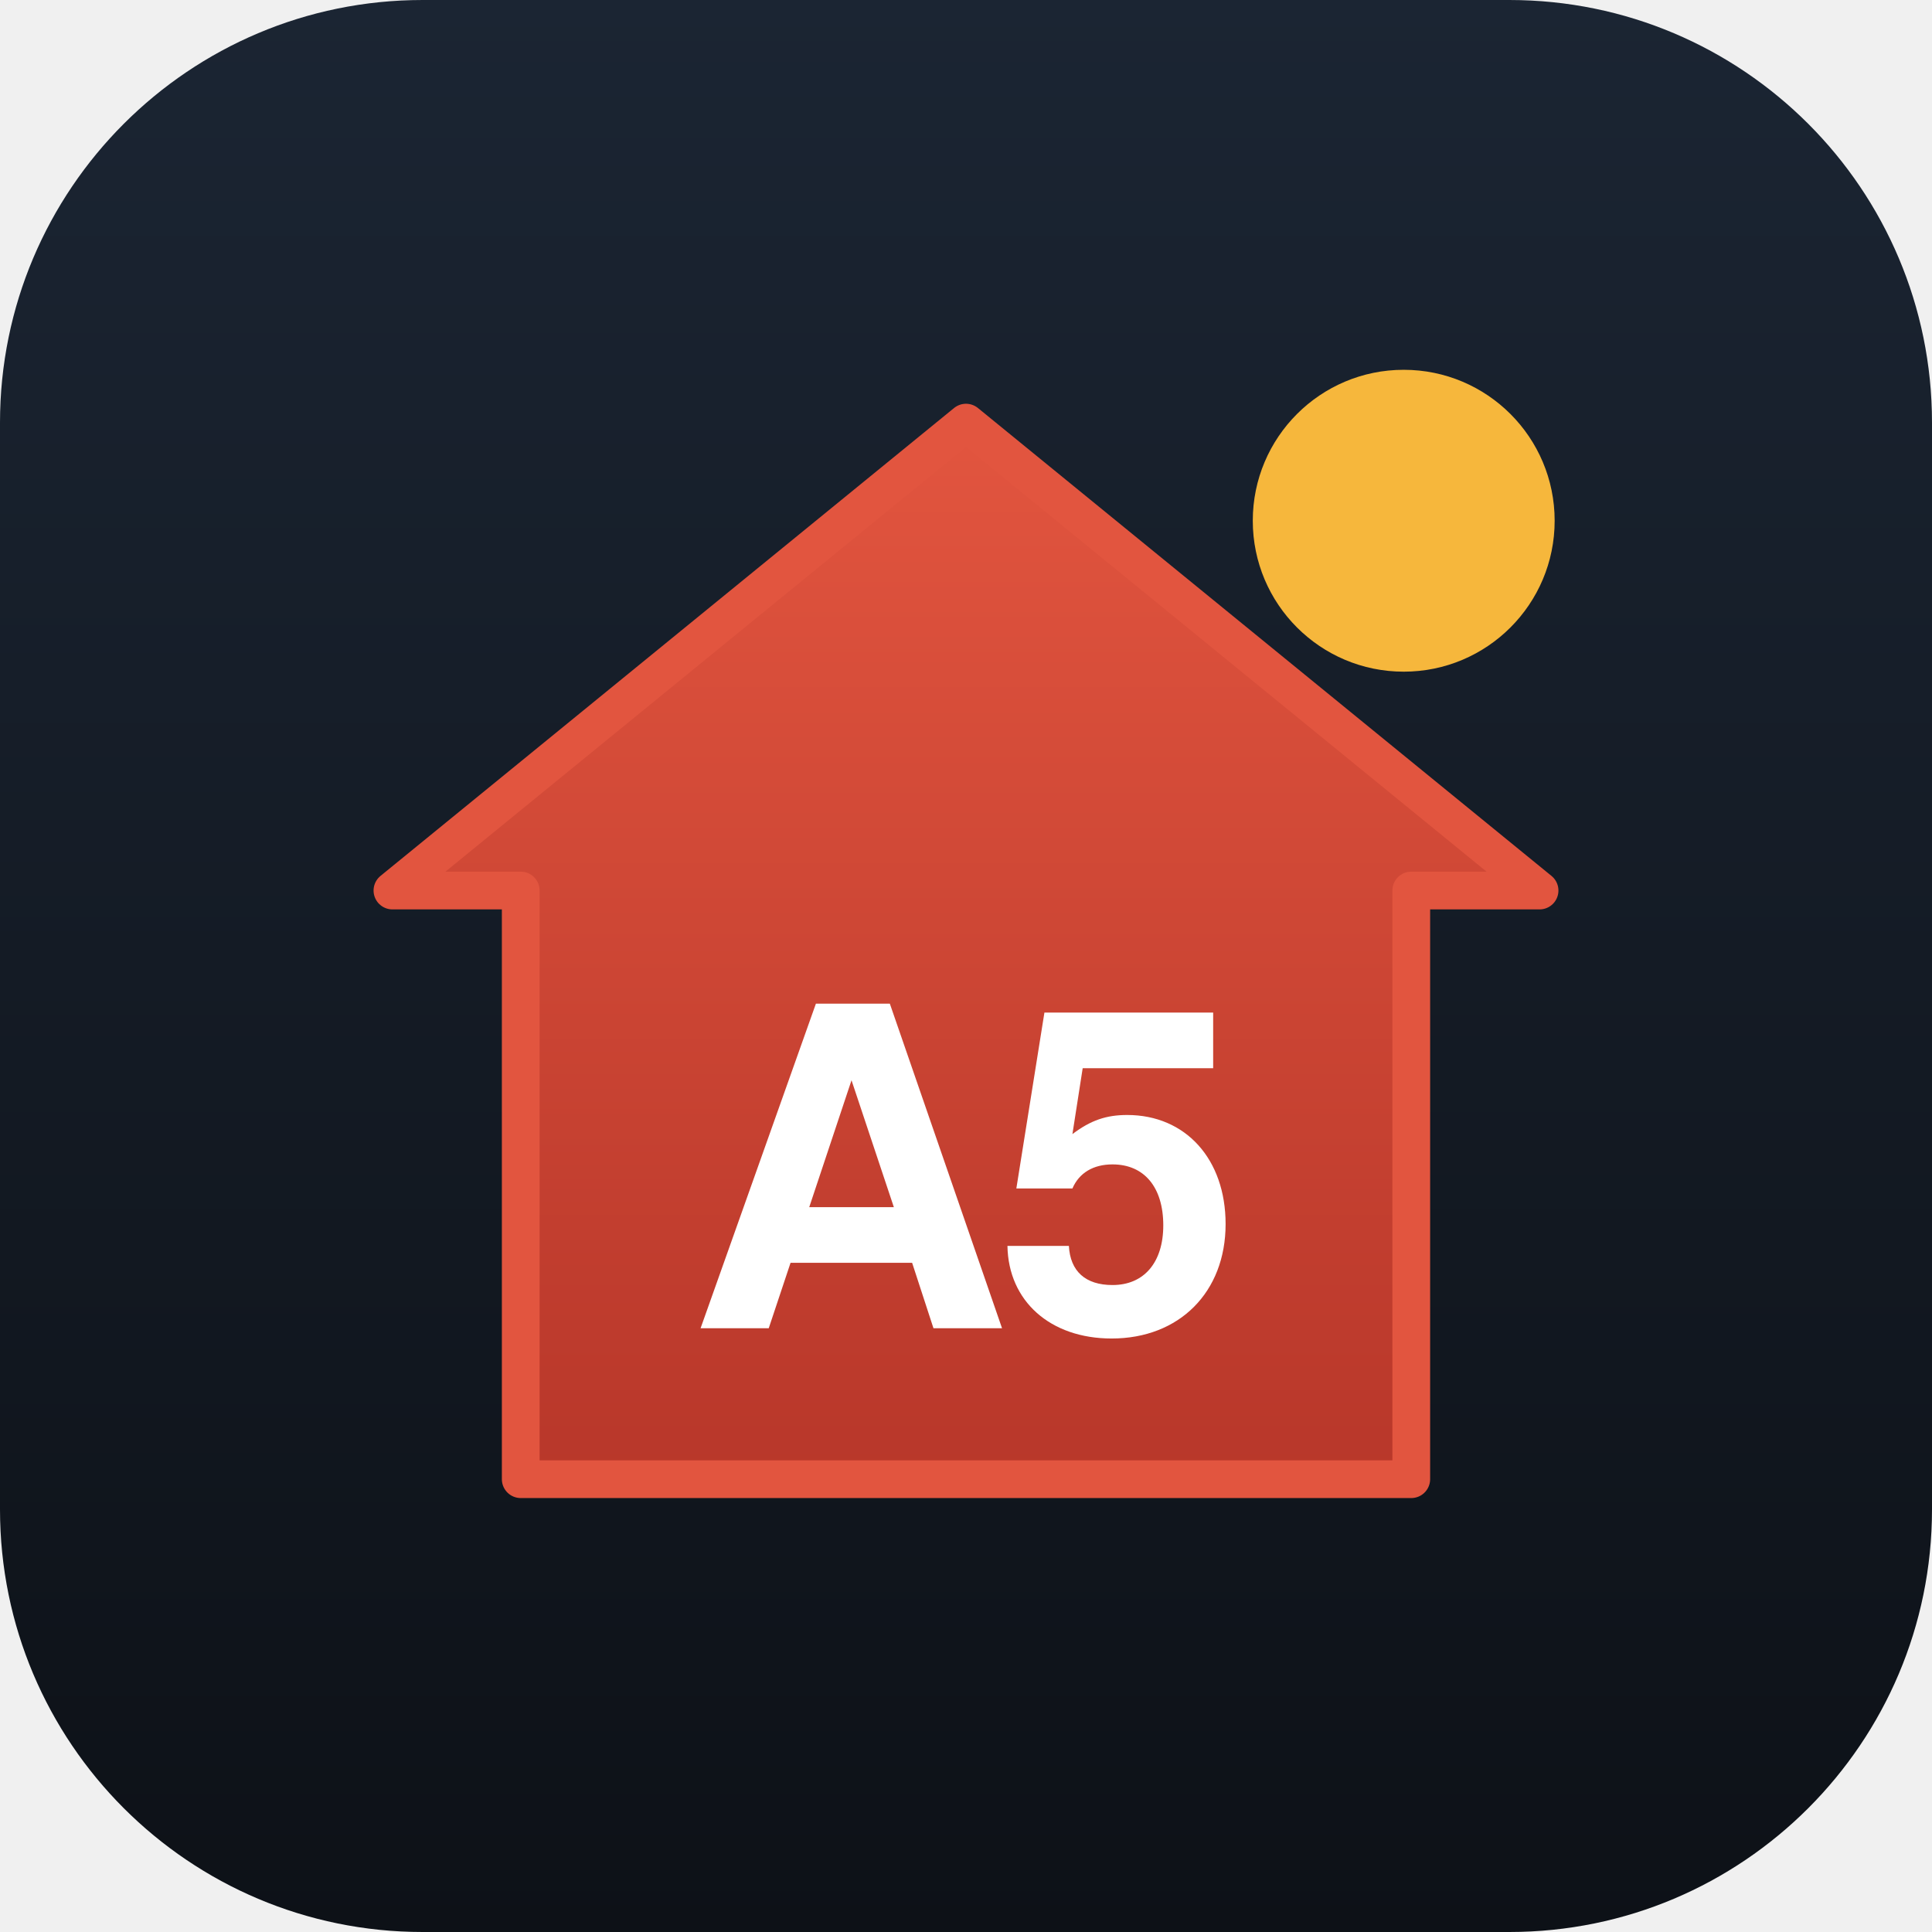
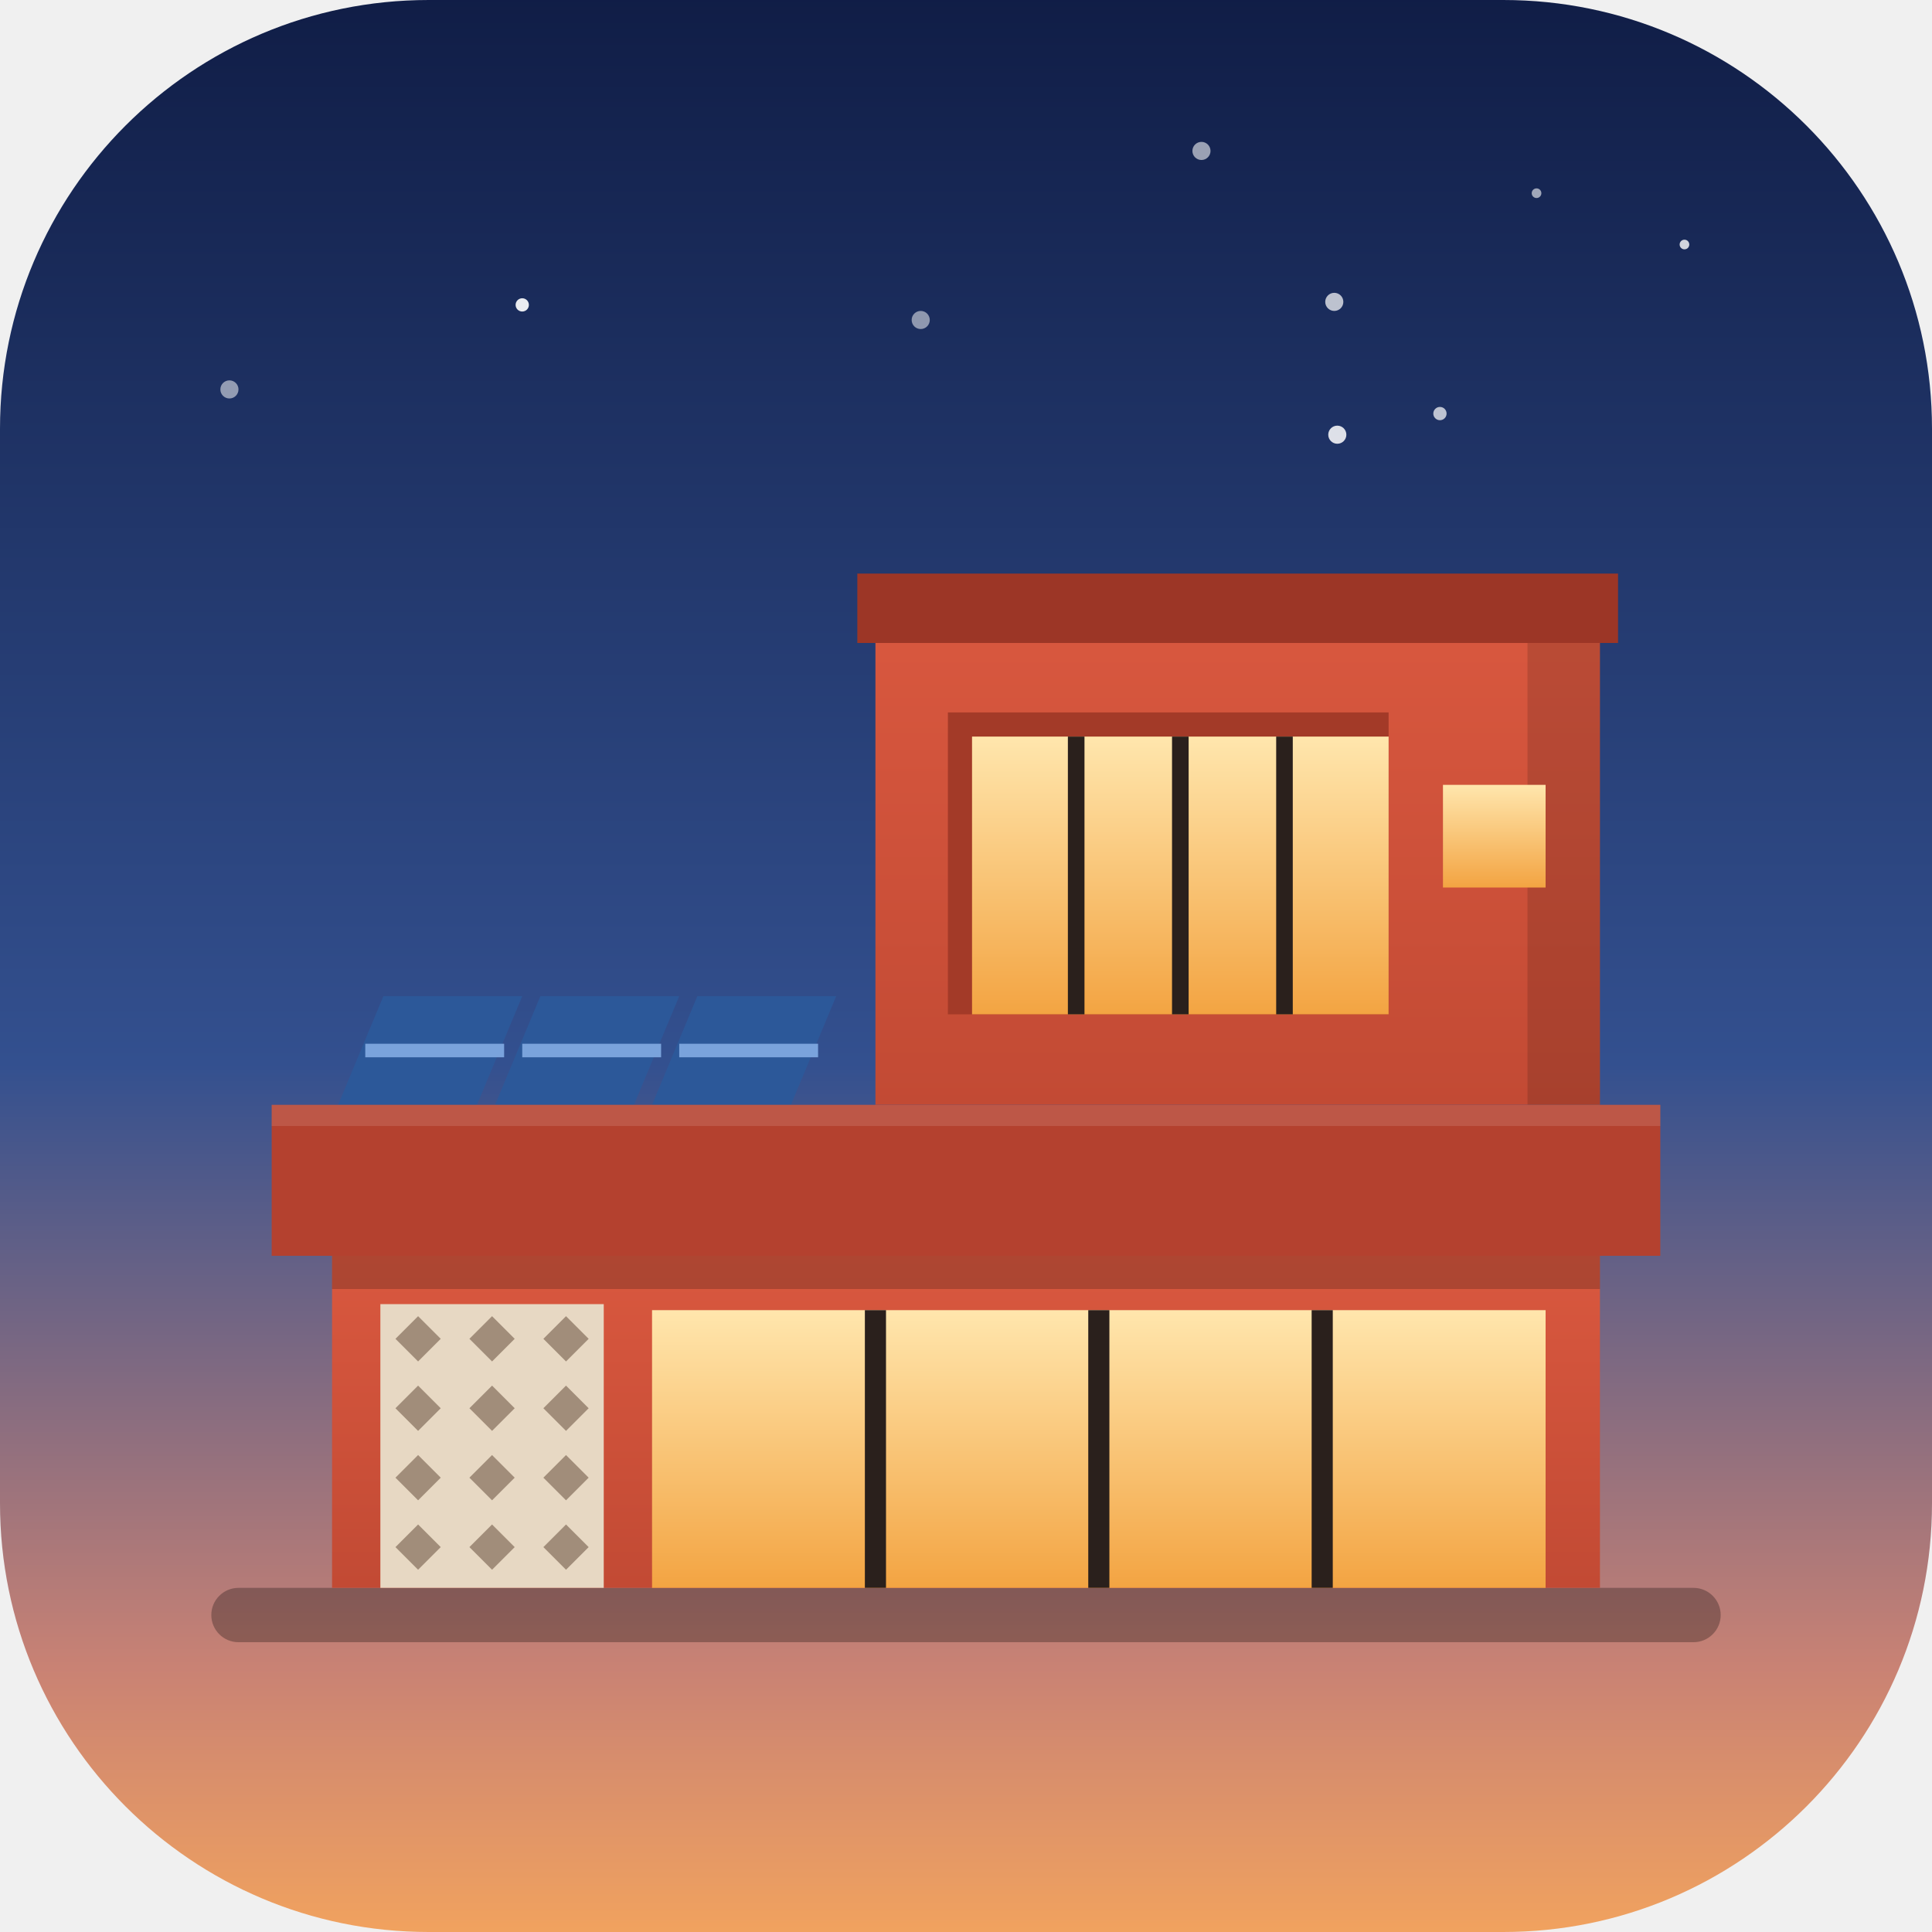
- <svg xmlns="http://www.w3.org/2000/svg" viewBox="0 0 512 512">
+ <svg xmlns="http://www.w3.org/2000/svg" viewBox="0 0 64 64">
  <defs>
-     <linearGradient id="bg" x1="0" y1="0" x2="0" y2="1">
-       <stop offset="0" stop-color="#1b2533" />
-       <stop offset="1" stop-color="#0d1117" />
+     <clipPath id="rr">
+       <rect width="64" height="64" rx="14.2" />
+     </clipPath>
+     <linearGradient id="s" x1="0" y1="0" x2="0" y2="1">
+       <stop offset="0" stop-color="#101d46" />
+       <stop offset="0.55" stop-color="#33508f" />
+       <stop offset="0.86" stop-color="#c98274" />
+       <stop offset="1" stop-color="#f2a35e" />
    </linearGradient>
-     <linearGradient id="casa" x1="0" y1="0" x2="0" y2="1">
-       <stop offset="0" stop-color="#e2553f" />
-       <stop offset="1" stop-color="#b8372a" />
+     <linearGradient id="r" x1="0" y1="0" x2="0" y2="1">
+       <stop offset="0" stop-color="#d9583f" />
+       <stop offset="1" stop-color="#c24a34" />
    </linearGradient>
+     <linearGradient id="w" x1="0" y1="0" x2="0" y2="1">
+       <stop offset="0" stop-color="#ffe6ad" />
+       <stop offset="1" stop-color="#f3a442" />
+     </linearGradient>
+     <linearGradient id="gl" x1="0" y1="0" x2="0" y2="1">
+       <stop offset="0" stop-color="#5f7a93" />
+       <stop offset="1" stop-color="#9cb6c8" />
+     </linearGradient>
+     <radialGradient id="sg">
+       <stop offset="0" stop-color="#fff3c4" stop-opacity=".9" />
+       <stop offset="1" stop-color="#ffd879" stop-opacity="0" />
+     </radialGradient>
  </defs>
-   <rect width="512" height="512" rx="112" fill="url(#bg)" />
-   <circle cx="372" cy="138" r="40" fill="#f6b73c" />
-   <path d="M256 112 104 236h34v156h236V236h34z" fill="url(#casa)" stroke="#e2553f" stroke-width="10" stroke-linejoin="round" />
-   <text x="256" y="352" font-family="Helvetica Neue,Helvetica,Arial,sans-serif" font-size="118" font-weight="800" fill="#fff" text-anchor="middle" letter-spacing="-4">A5</text>
+   <g clip-path="url(#rr)">
+     <rect width="64" height="64" fill="url(#s)" />
+     <circle cx="17.3" cy="10.1" r="0.22" fill="#fff" opacity="0.91" />
+     <circle cx="30.5" cy="10.6" r="0.3" fill="#fff" opacity="0.51" />
+     <circle cx="50.9" cy="6.4" r="0.16" fill="#fff" opacity="0.59" />
+     <circle cx="44.2" cy="10.0" r="0.3" fill="#fff" opacity="0.71" />
+     <circle cx="39.8" cy="5.0" r="0.3" fill="#fff" opacity="0.57" />
+     <circle cx="55.8" cy="8.1" r="0.16" fill="#fff" opacity="0.80" />
+     <circle cx="7.6" cy="12.9" r="0.3" fill="#fff" opacity="0.52" />
+     <circle cx="47.7" cy="13.7" r="0.22" fill="#fff" opacity="0.71" />
+     <circle cx="44.3" cy="14.4" r="0.3" fill="#fff" opacity="0.85" />
+     <rect x="7" y="52.6" width="50" height="1.8" rx=".9" fill="#000" opacity=".28" />
+     <path d="M11.2 36.6h4.6l1.5-3.6h-4.6z" fill="#2c5899" />
+     <path d="M12.1 34.8h4.6" stroke="#7aa3dc" stroke-width=".45" />
+     <path d="M16.4 36.6h4.6l1.5-3.6h-4.6z" fill="#2c5899" />
+     <path d="M17.3 34.8h4.6" stroke="#7aa3dc" stroke-width=".45" />
+     <path d="M21.6 36.6h4.6l1.5-3.6h-4.6z" fill="#2c5899" />
+     <path d="M22.5 34.8h4.6" stroke="#7aa3dc" stroke-width=".45" />
+     <rect x="29" y="20.2" width="24" height="16.4" fill="url(#r)" />
+     <rect x="28.4" y="19" width="25.2" height="2.3" fill="#9c3626" />
+     <rect x="50.6" y="21.3" width="2.4" height="15.3" fill="#000" opacity=".14" />
+     <rect x="31.4" y="23.6" width="14.6" height="10" fill="#a33a28" />
+     <rect x="32.2" y="24.4" width="13.8" height="9.2" fill="url(#w)" />
+     <path d="M35.65 24.4v9.2M39.1 24.4v9.2M42.55 24.4v9.2" stroke="#2a201c" stroke-width=".55" />
+     <rect x="47.8" y="26" width="3.4" height="3.4" fill="url(#w)" />
+     <rect x="9" y="36.6" width="46" height="5" fill="#b4412f" />
+     <rect x="9" y="36.6" width="46" height=".7" fill="#fff" opacity=".12" />
+     <rect x="11" y="41.6" width="42" height="11" fill="url(#r)" />
+     <rect x="11" y="41.6" width="42" height="1.1" fill="#000" opacity=".2" />
+     <rect x="12.6" y="43.2" width="7.4" height="9.4" fill="#e7d8c3" />
+     <path d="M13.85 43.6l.75 .75-.75 .75-.75-.75z" fill="#8a7461" opacity=".75" />
+     <path d="M16.3 43.6l.75 .75-.75 .75-.75-.75z" fill="#8a7461" opacity=".75" />
+     <path d="M18.75 43.6l.75 .75-.75 .75-.75-.75z" fill="#8a7461" opacity=".75" />
+     <path d="M13.85 45.9l.75 .75-.75 .75-.75-.75z" fill="#8a7461" opacity=".75" />
+     <path d="M16.3 45.9l.75 .75-.75 .75-.75-.75z" fill="#8a7461" opacity=".75" />
+     <path d="M18.75 45.9l.75 .75-.75 .75-.75-.75z" fill="#8a7461" opacity=".75" />
+     <path d="M13.85 48.2l.75 .75-.75 .75-.75-.75z" fill="#8a7461" opacity=".75" />
+     <path d="M16.3 48.2l.75 .75-.75 .75-.75-.75z" fill="#8a7461" opacity=".75" />
+     <path d="M18.75 48.2l.75 .75-.75 .75-.75-.75z" fill="#8a7461" opacity=".75" />
+     <path d="M13.85 50.5l.75 .75-.75 .75-.75-.75z" fill="#8a7461" opacity=".75" />
+     <path d="M16.3 50.5l.75 .75-.75 .75-.75-.75z" fill="#8a7461" opacity=".75" />
+     <path d="M18.75 50.5l.75 .75-.75 .75-.75-.75z" fill="#8a7461" opacity=".75" />
+     <rect x="21.6" y="43.4" width="29.6" height="9.2" fill="url(#w)" />
+     <path d="M29 43.4v9.2M36.4 43.4v9.2M43.8 43.4v9.2" stroke="#2a201c" stroke-width=".7" />
+   </g>
</svg>
